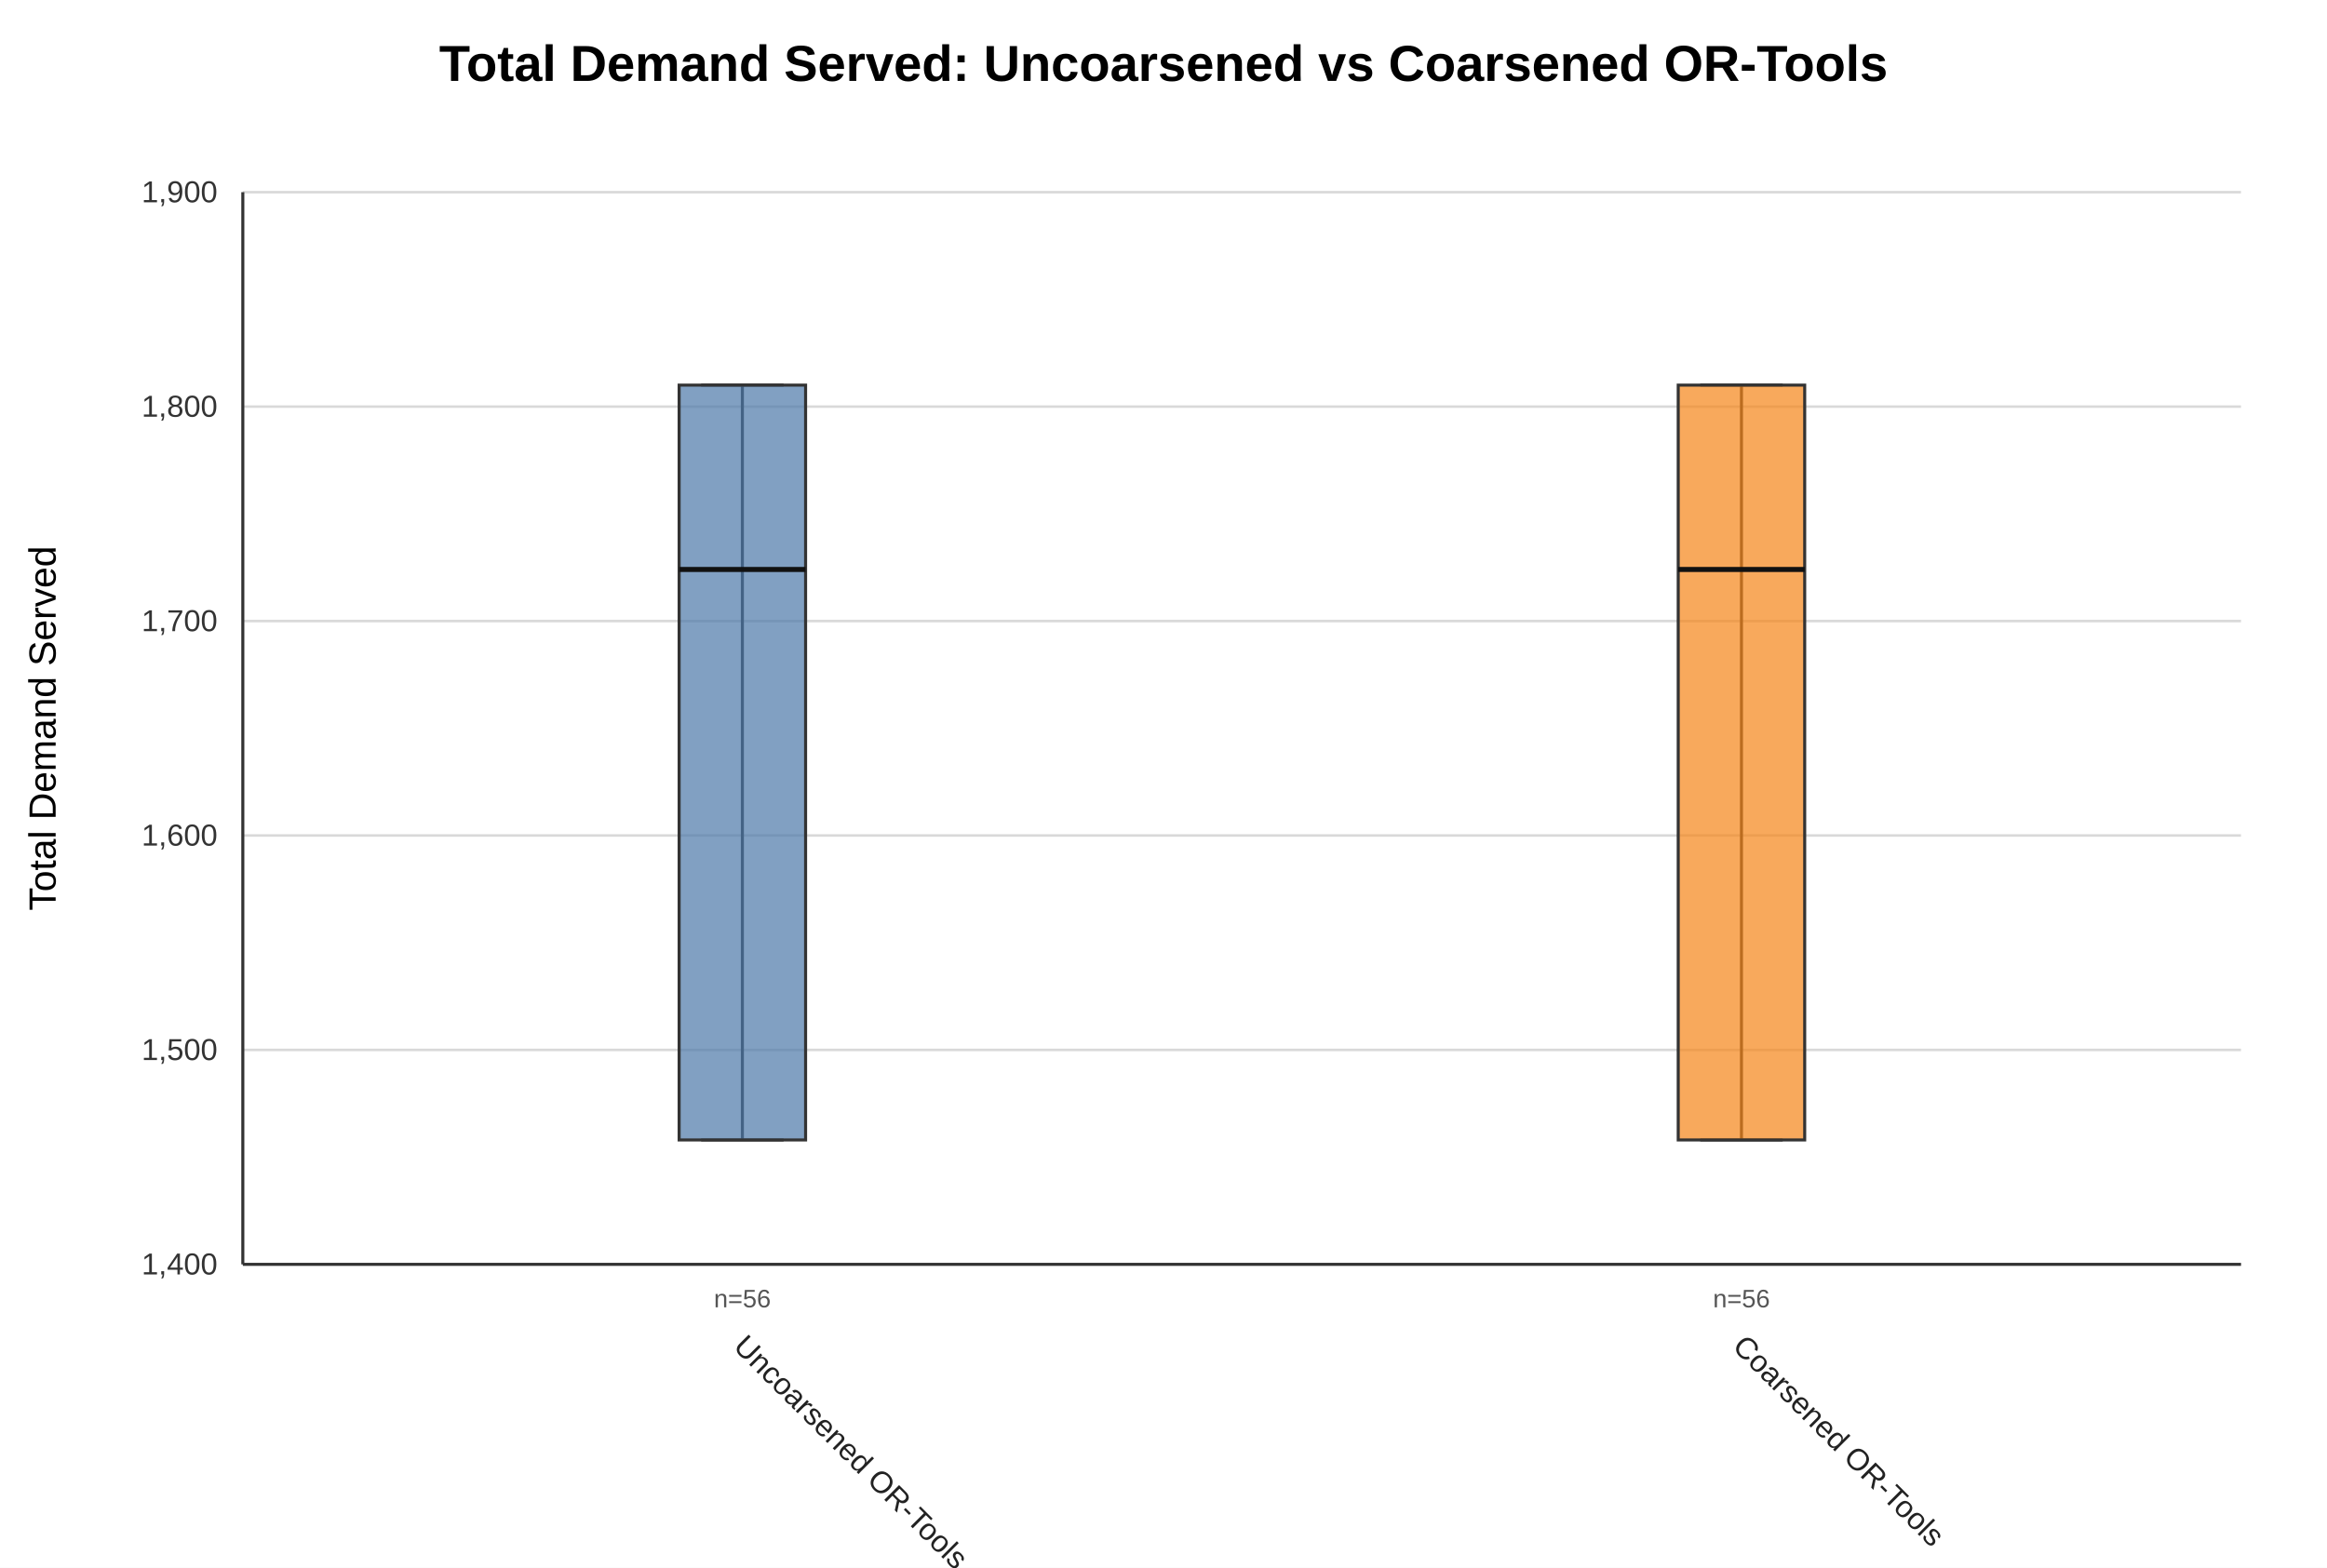
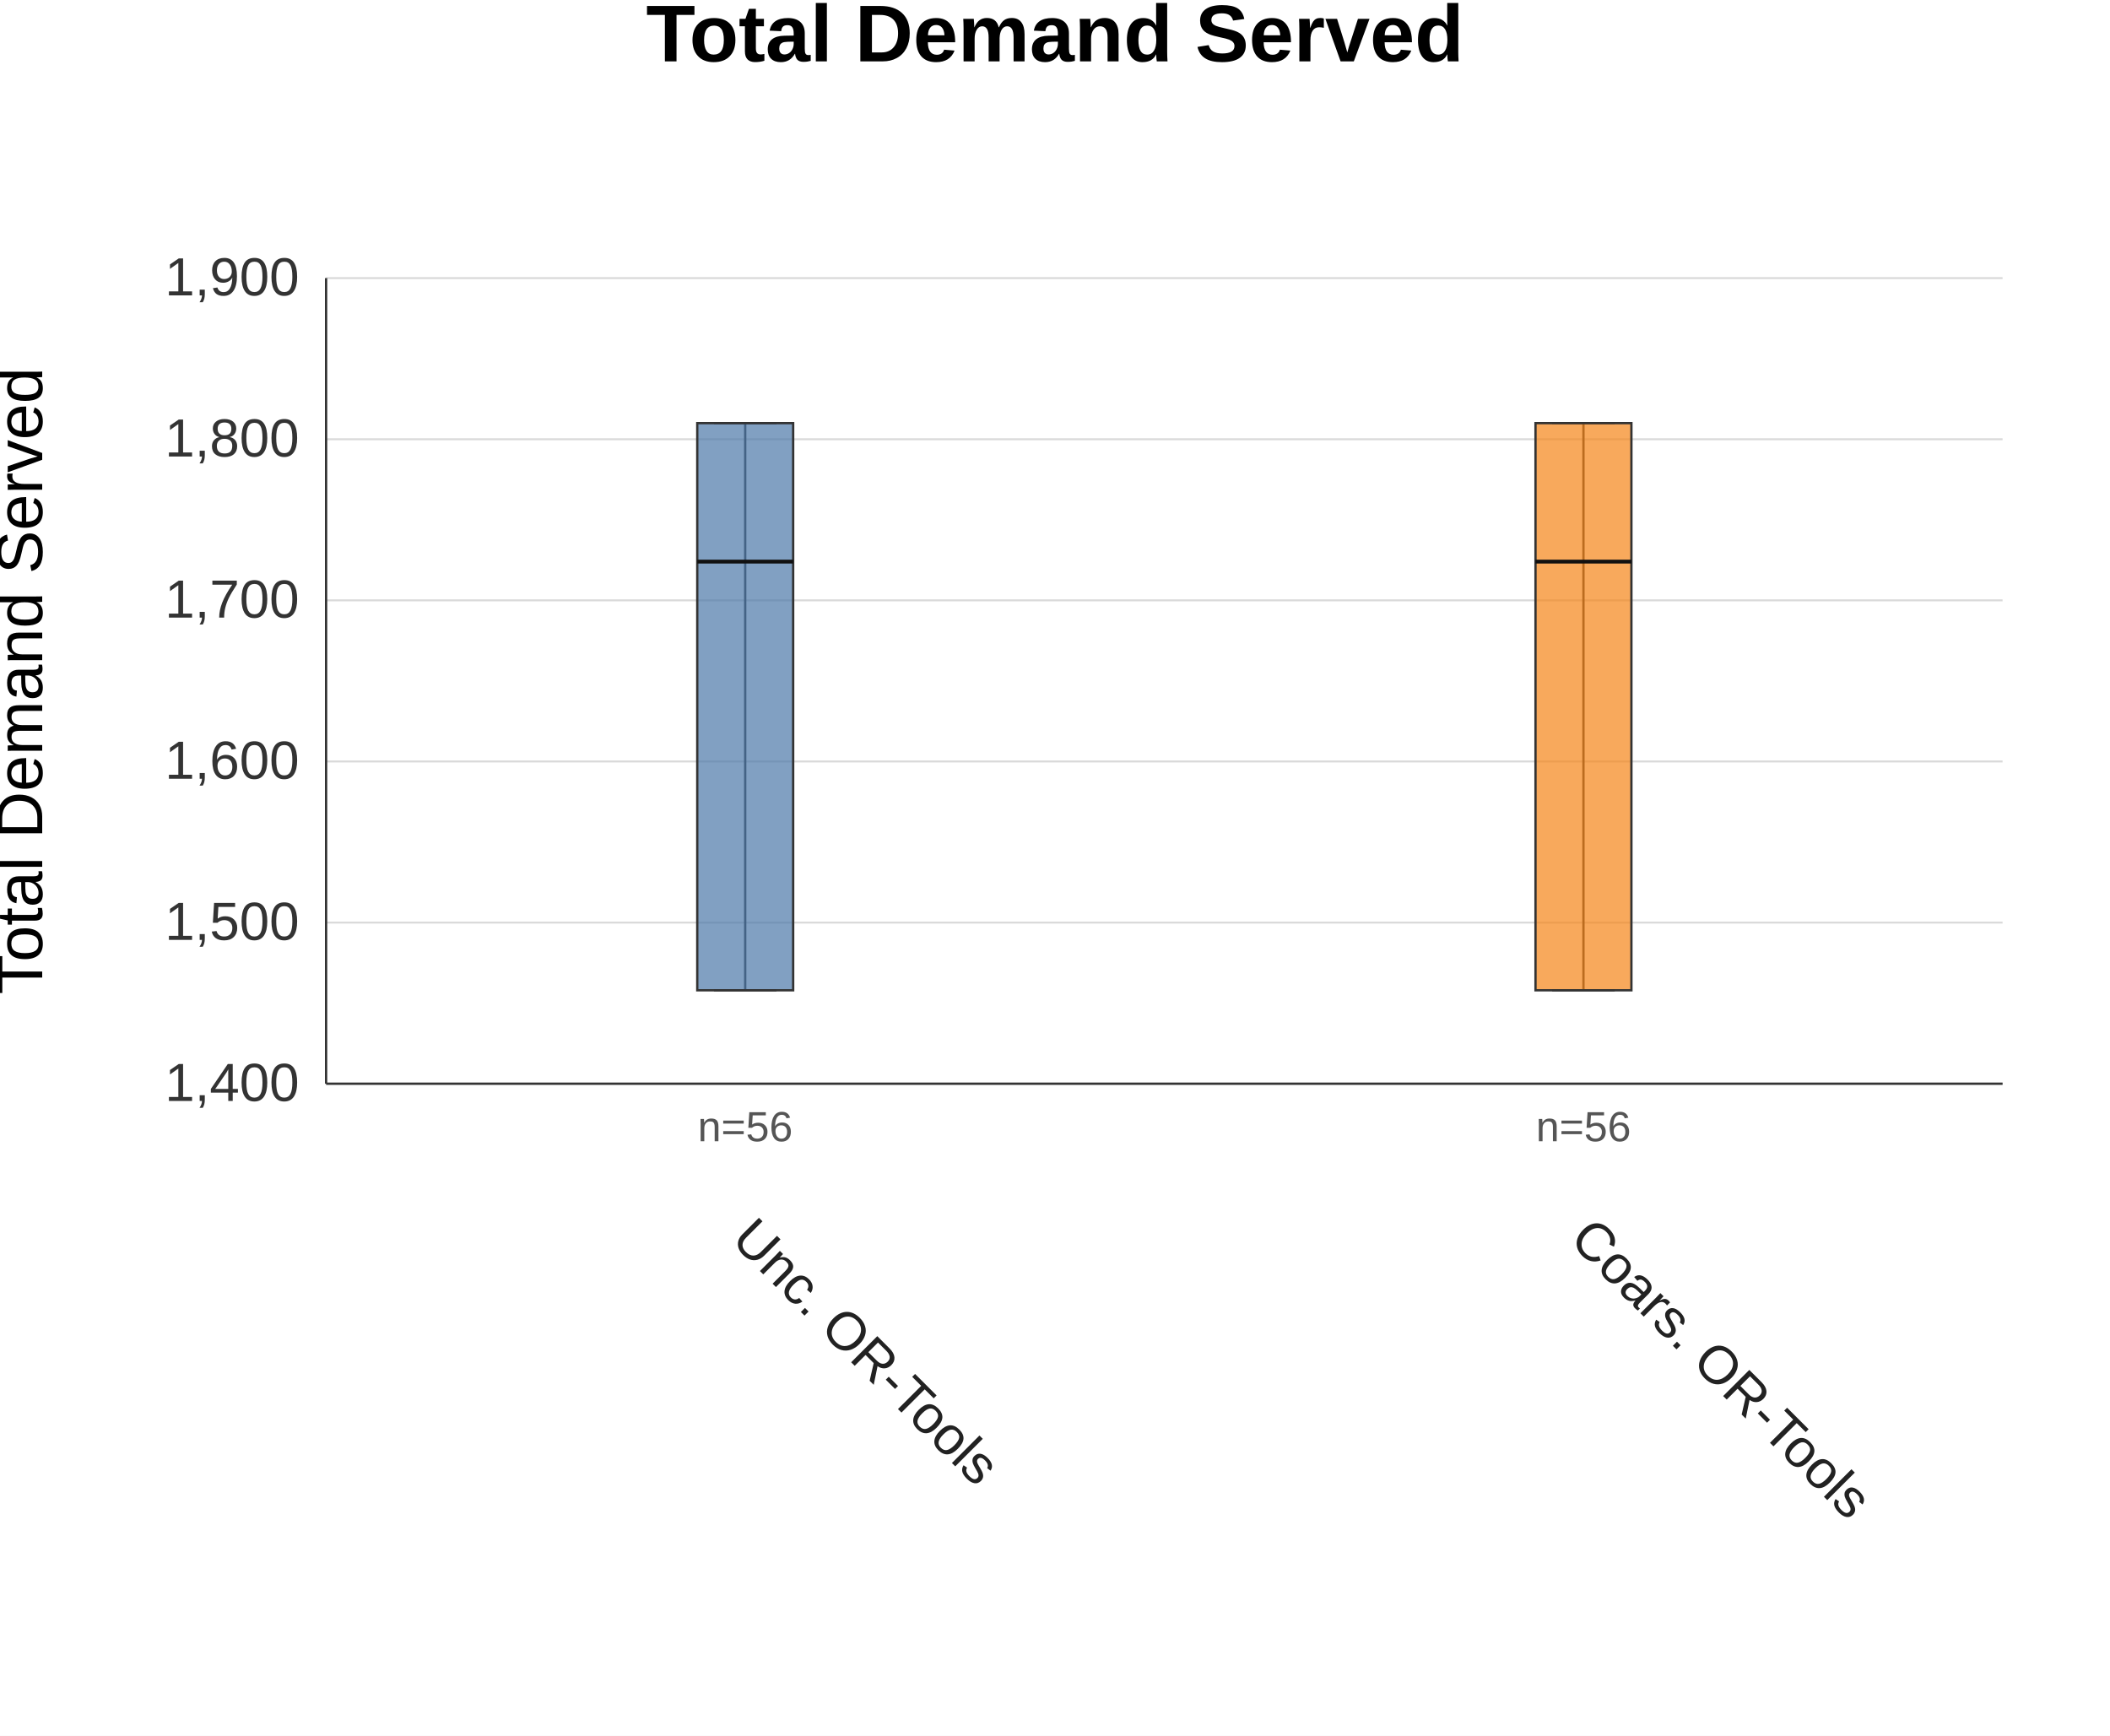
- <svg xmlns="http://www.w3.org/2000/svg" width="920" height="620" viewBox="0 0 920 620">
-   <rect x="0" y="0" width="920" height="620" fill="#ffffff" />
-   <text x="460.0" y="32" text-anchor="middle" font-family="Arial, sans-serif" font-size="20" font-weight="700">Total Demand Served: Uncoarsened vs Coarsened OR-Tools</text>
-   <text transform="translate(22 288.0) rotate(-90)" text-anchor="middle" font-family="Arial, sans-serif" font-size="15">Total Demand Served</text>
-   <line x1="96" y1="500.0" x2="886" y2="500.0" stroke="#d9d9d9" stroke-width="1" />
-   <text x="86" y="504.0" text-anchor="end" font-family="Arial, sans-serif" font-size="12" fill="#333333">1,400</text>
-   <line x1="96" y1="415.2" x2="886" y2="415.2" stroke="#d9d9d9" stroke-width="1" />
-   <text x="86" y="419.2" text-anchor="end" font-family="Arial, sans-serif" font-size="12" fill="#333333">1,500</text>
-   <line x1="96" y1="330.4" x2="886" y2="330.4" stroke="#d9d9d9" stroke-width="1" />
-   <text x="86" y="334.4" text-anchor="end" font-family="Arial, sans-serif" font-size="12" fill="#333333">1,600</text>
-   <line x1="96" y1="245.6" x2="886" y2="245.6" stroke="#d9d9d9" stroke-width="1" />
-   <text x="86" y="249.6" text-anchor="end" font-family="Arial, sans-serif" font-size="12" fill="#333333">1,700</text>
-   <line x1="96" y1="160.8" x2="886" y2="160.8" stroke="#d9d9d9" stroke-width="1" />
-   <text x="86" y="164.8" text-anchor="end" font-family="Arial, sans-serif" font-size="12" fill="#333333">1,800</text>
-   <line x1="96" y1="76.0" x2="886" y2="76.0" stroke="#d9d9d9" stroke-width="1" />
-   <text x="86" y="80.0" text-anchor="end" font-family="Arial, sans-serif" font-size="12" fill="#333333">1,900</text>
-   <line x1="96" y1="76" x2="96" y2="500" stroke="#333333" stroke-width="1.2" />
-   <line x1="96" y1="500" x2="886" y2="500" stroke="#333333" stroke-width="1.2" />
-   <line x1="293.5" y1="152.3" x2="293.5" y2="450.8" stroke="#333333" stroke-width="1.2" />
-   <line x1="277.2" y1="152.3" x2="309.8" y2="152.3" stroke="#333333" stroke-width="1.2" />
-   <line x1="277.2" y1="450.8" x2="309.8" y2="450.8" stroke="#333333" stroke-width="1.2" />
-   <rect x="268.5" y="152.3" width="50.0" height="298.5" fill="#4C78A8" fill-opacity="0.70" stroke="#333333" stroke-width="1.2" />
-   <line x1="268.5" y1="225.2" x2="318.5" y2="225.2" stroke="#111111" stroke-width="2" />
-   <text x="293.5" y="517" text-anchor="middle" font-family="Arial, sans-serif" font-size="10" fill="#555555">n=56</text>
-   <text transform="translate(289.5 533) rotate(45)" text-anchor="start" font-family="Arial, sans-serif" font-size="12" fill="#222222">Uncoarsened OR-Tools</text>
-   <line x1="688.5" y1="152.3" x2="688.5" y2="450.8" stroke="#333333" stroke-width="1.2" />
-   <line x1="672.2" y1="152.3" x2="704.8" y2="152.3" stroke="#333333" stroke-width="1.2" />
-   <line x1="672.2" y1="450.8" x2="704.8" y2="450.8" stroke="#333333" stroke-width="1.2" />
-   <rect x="663.5" y="152.3" width="50.0" height="298.5" fill="#F58518" fill-opacity="0.70" stroke="#333333" stroke-width="1.2" />
-   <line x1="663.5" y1="225.2" x2="713.5" y2="225.2" stroke="#111111" stroke-width="2" />
-   <text x="688.5" y="517" text-anchor="middle" font-family="Arial, sans-serif" font-size="10" fill="#555555">n=56</text>
-   <text transform="translate(684.5 533) rotate(45)" text-anchor="start" font-family="Arial, sans-serif" font-size="12" fill="#222222">Coarsened OR-Tools</text>
+ <svg xmlns="http://www.w3.org/2000/svg" width="1100" height="905" viewBox="0 0 1100 905">
+   <rect x="0" y="0" width="1100" height="905" fill="#ffffff" />
+   <text x="550.0" y="32" text-anchor="middle" font-family="Arial, sans-serif" font-size="42" font-weight="700">Total Demand Served</text>
+   <text transform="translate(22 355.0) rotate(-90)" text-anchor="middle" font-family="Arial, sans-serif" font-size="34">Total Demand Served</text>
+   <line x1="170" y1="565.0" x2="1044" y2="565.0" stroke="#d9d9d9" stroke-width="1" />
+   <text x="156" y="574.0" text-anchor="end" font-family="Arial, sans-serif" font-size="28" fill="#333333">1,400</text>
+   <line x1="170" y1="481.0" x2="1044" y2="481.0" stroke="#d9d9d9" stroke-width="1" />
+   <text x="156" y="490.0" text-anchor="end" font-family="Arial, sans-serif" font-size="28" fill="#333333">1,500</text>
+   <line x1="170" y1="397.0" x2="1044" y2="397.0" stroke="#d9d9d9" stroke-width="1" />
+   <text x="156" y="406.0" text-anchor="end" font-family="Arial, sans-serif" font-size="28" fill="#333333">1,600</text>
+   <line x1="170" y1="313.0" x2="1044" y2="313.0" stroke="#d9d9d9" stroke-width="1" />
+   <text x="156" y="322.0" text-anchor="end" font-family="Arial, sans-serif" font-size="28" fill="#333333">1,700</text>
+   <line x1="170" y1="229.0" x2="1044" y2="229.0" stroke="#d9d9d9" stroke-width="1" />
+   <text x="156" y="238.0" text-anchor="end" font-family="Arial, sans-serif" font-size="28" fill="#333333">1,800</text>
+   <line x1="170" y1="145.0" x2="1044" y2="145.0" stroke="#d9d9d9" stroke-width="1" />
+   <text x="156" y="154.0" text-anchor="end" font-family="Arial, sans-serif" font-size="28" fill="#333333">1,900</text>
+   <line x1="170" y1="145" x2="170" y2="565" stroke="#333333" stroke-width="1.2" />
+   <line x1="170" y1="565" x2="1044" y2="565" stroke="#333333" stroke-width="1.2" />
+   <line x1="388.5" y1="220.6" x2="388.5" y2="516.3" stroke="#333333" stroke-width="1.2" />
+   <line x1="372.2" y1="220.6" x2="404.8" y2="220.6" stroke="#333333" stroke-width="1.2" />
+   <line x1="372.2" y1="516.3" x2="404.8" y2="516.3" stroke="#333333" stroke-width="1.2" />
+   <rect x="363.5" y="220.6" width="50.0" height="295.7" fill="#4C78A8" fill-opacity="0.70" stroke="#333333" stroke-width="1.2" />
+   <line x1="363.5" y1="292.8" x2="413.5" y2="292.8" stroke="#111111" stroke-width="2" />
+   <text x="388.5" y="595" text-anchor="middle" font-family="Arial, sans-serif" font-size="22" fill="#555555">n=56</text>
+   <text transform="translate(380.5 647) rotate(45)" text-anchor="start" font-family="Arial, sans-serif" font-size="28" fill="#222222">Unc. OR-Tools</text>
+   <line x1="825.5" y1="220.6" x2="825.5" y2="516.3" stroke="#333333" stroke-width="1.2" />
+   <line x1="809.2" y1="220.6" x2="841.8" y2="220.6" stroke="#333333" stroke-width="1.2" />
+   <line x1="809.2" y1="516.3" x2="841.8" y2="516.3" stroke="#333333" stroke-width="1.2" />
+   <rect x="800.5" y="220.6" width="50.0" height="295.7" fill="#F58518" fill-opacity="0.70" stroke="#333333" stroke-width="1.2" />
+   <line x1="800.5" y1="292.8" x2="850.5" y2="292.8" stroke="#111111" stroke-width="2" />
+   <text x="825.5" y="595" text-anchor="middle" font-family="Arial, sans-serif" font-size="22" fill="#555555">n=56</text>
+   <text transform="translate(817.5 647) rotate(45)" text-anchor="start" font-family="Arial, sans-serif" font-size="28" fill="#222222">Coars. OR-Tools</text>
</svg>
